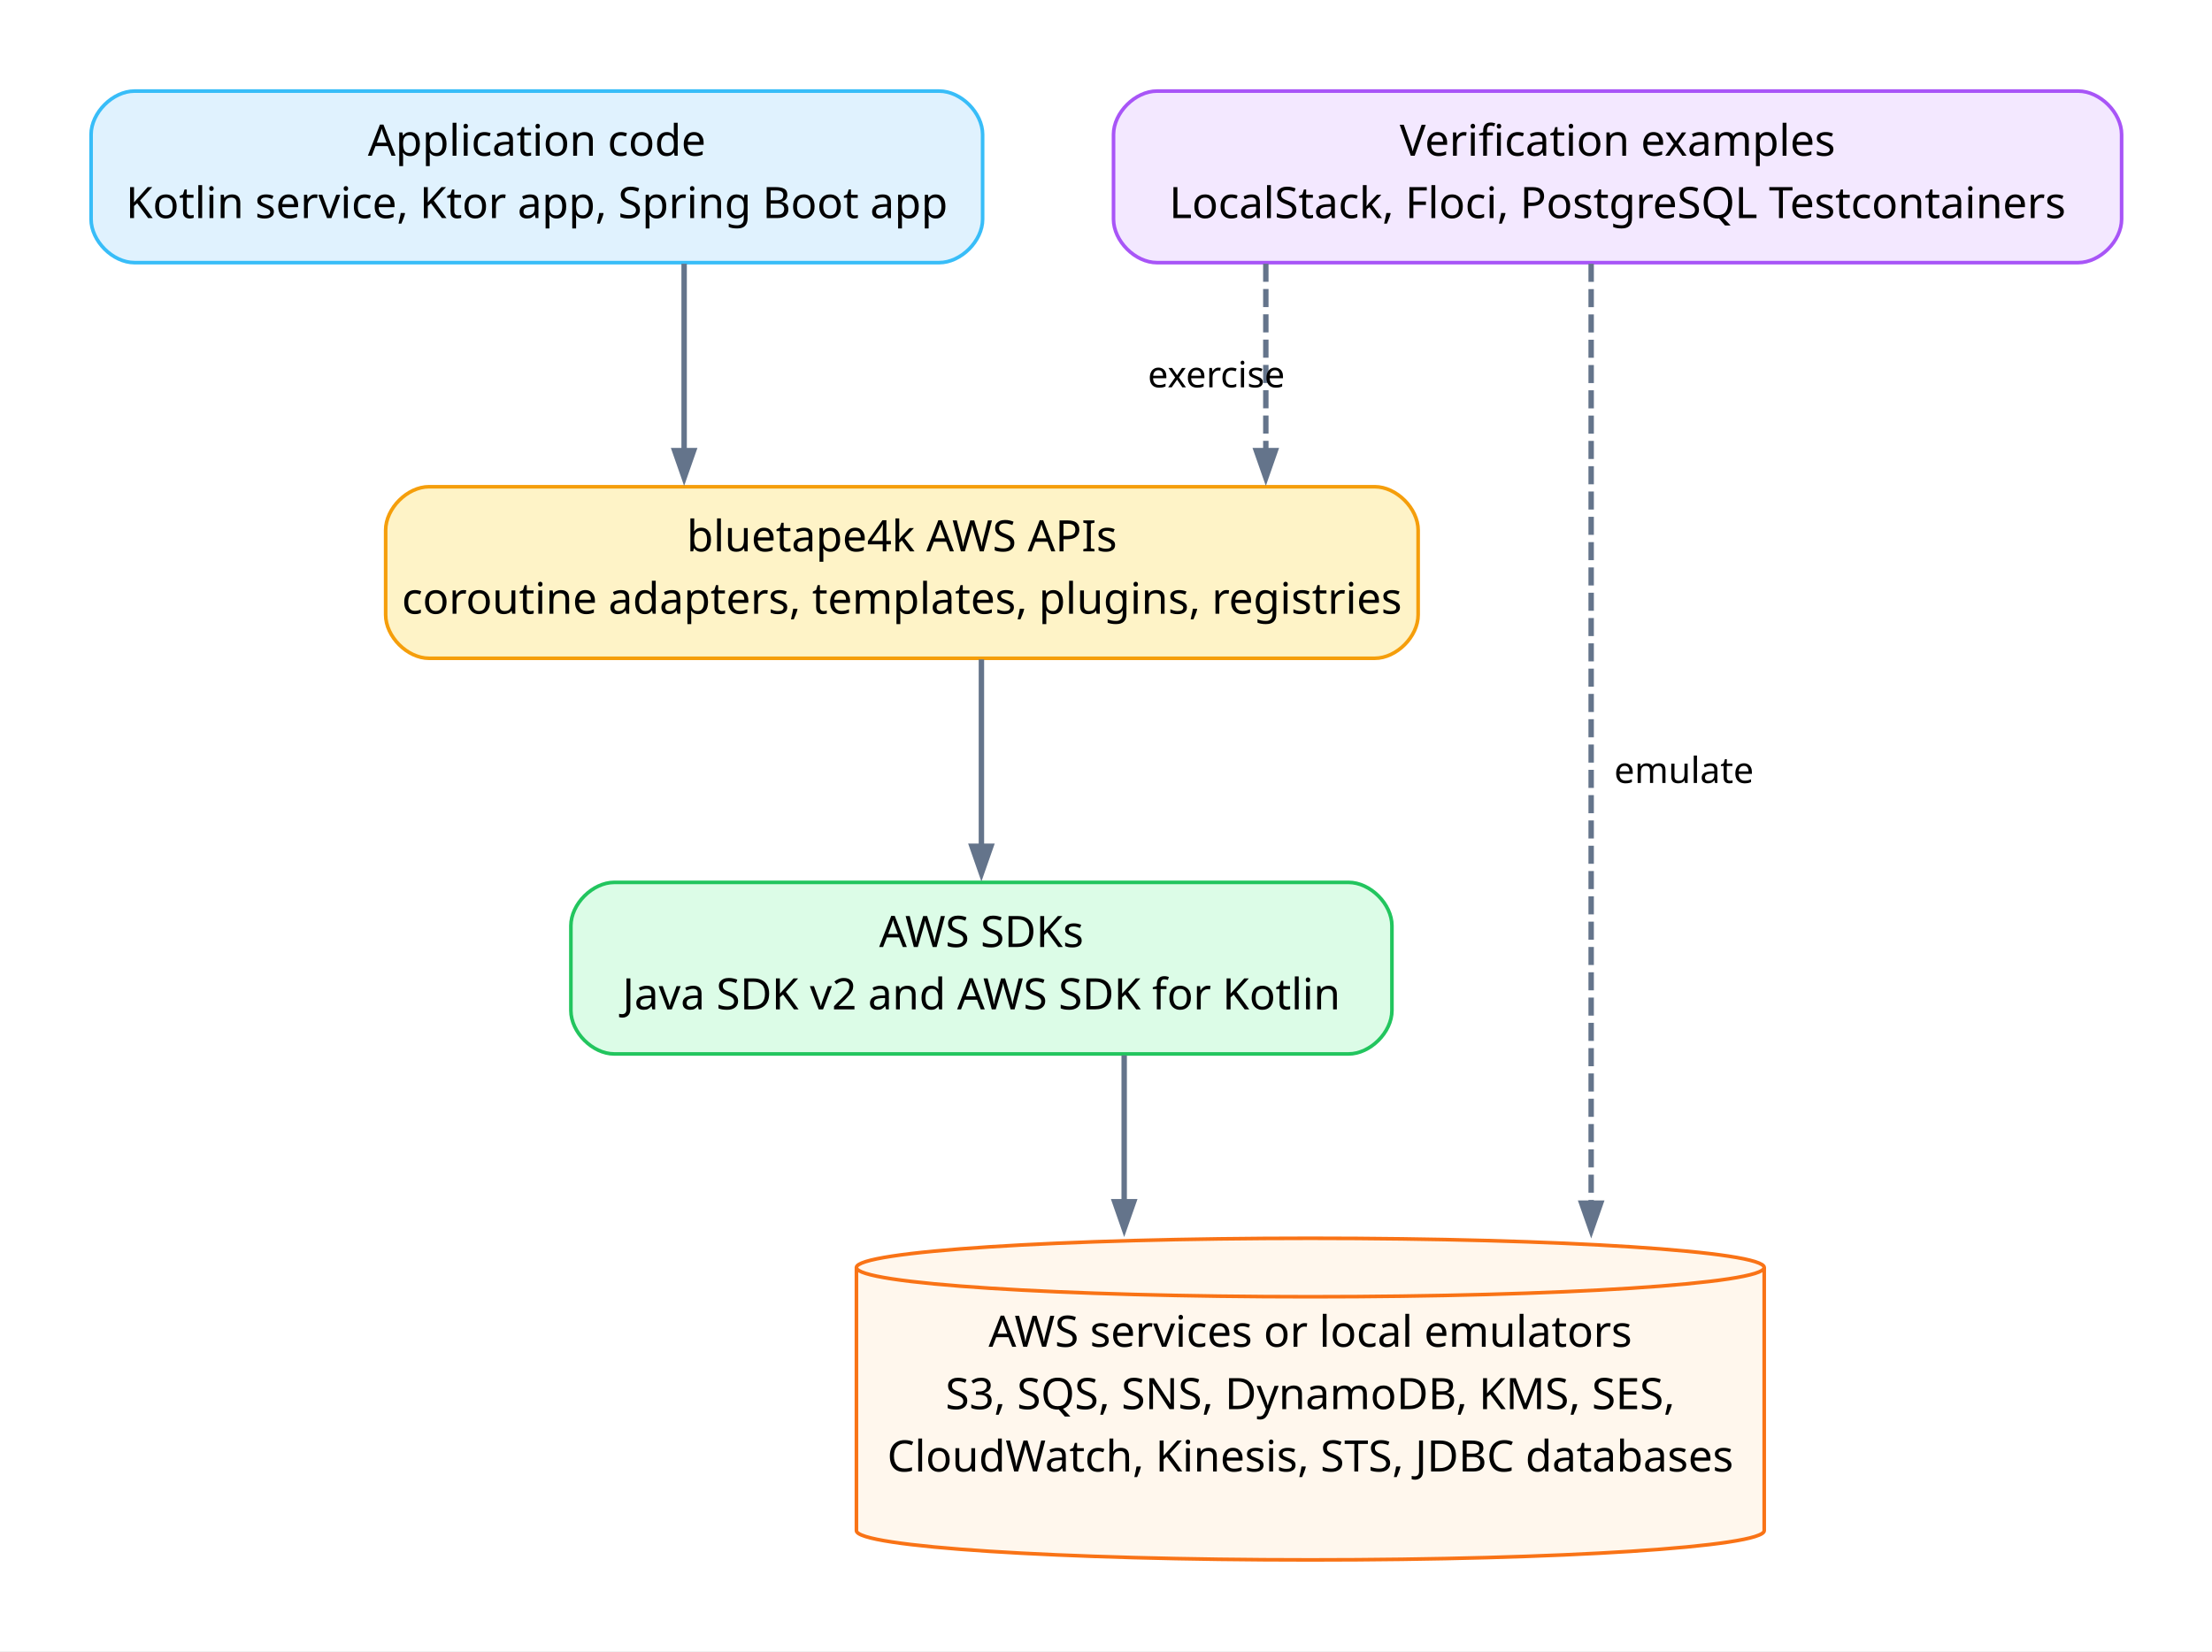
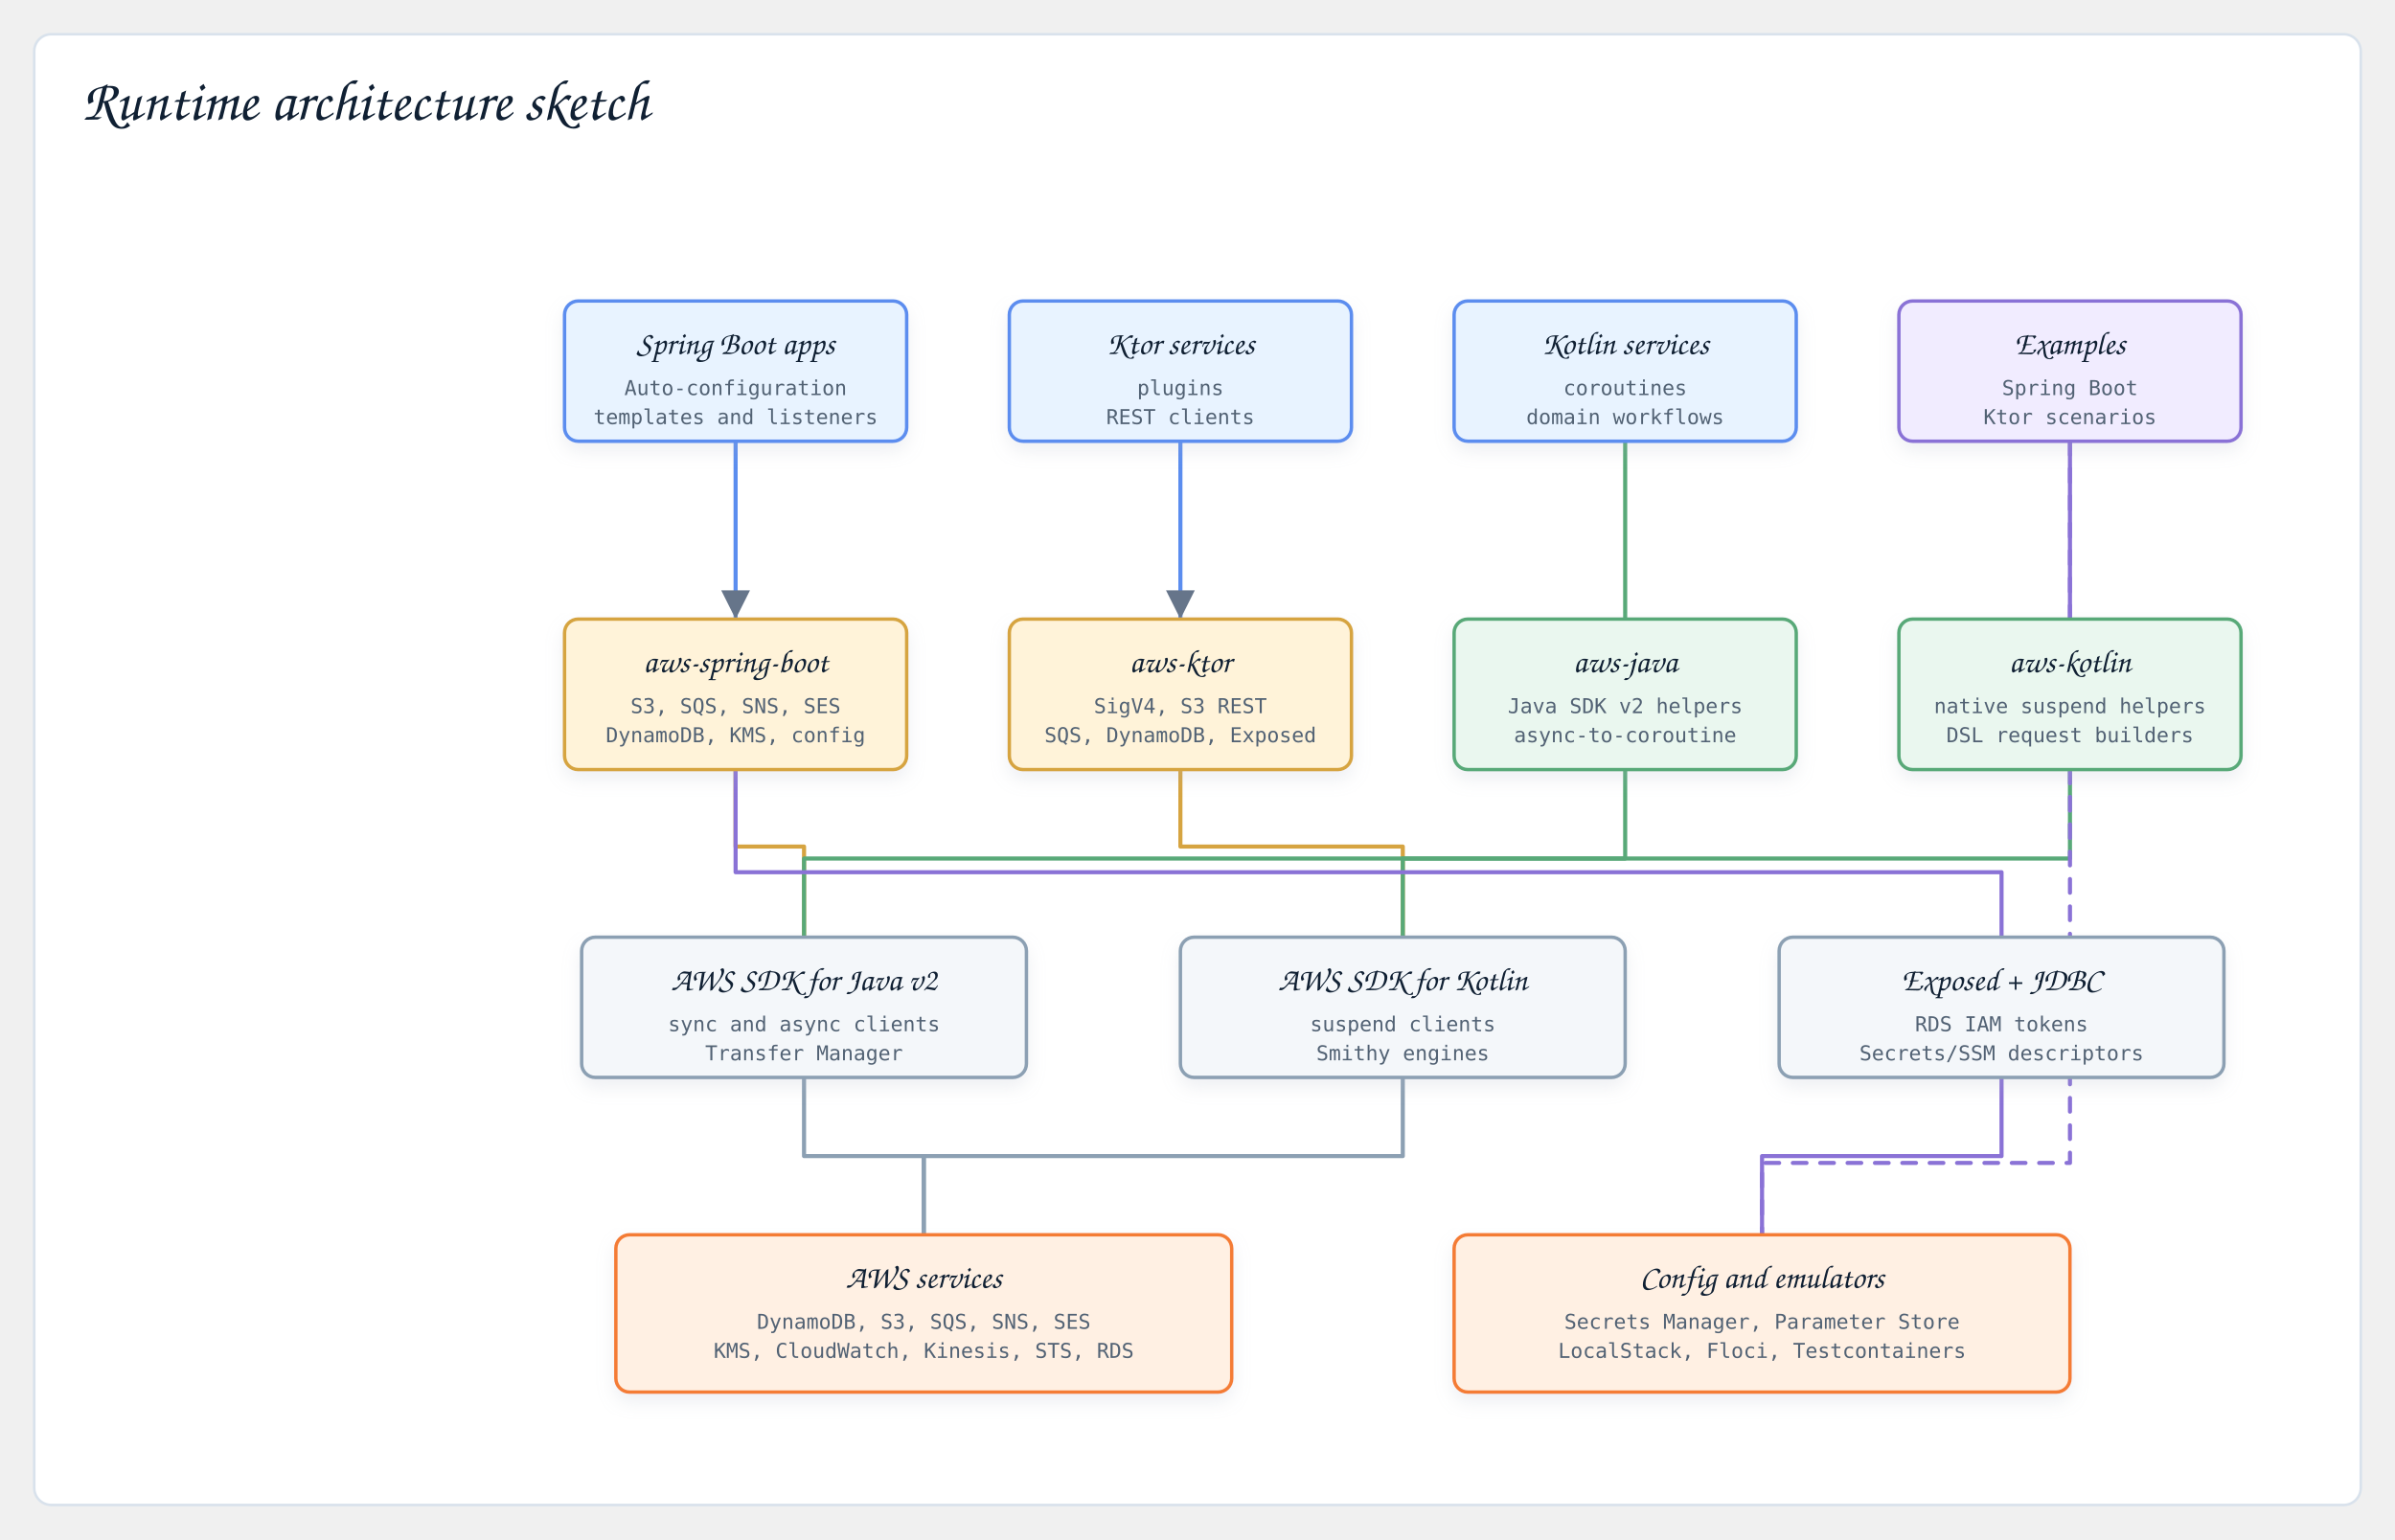
- <svg xmlns="http://www.w3.org/2000/svg" width="612pt" height="457pt" viewBox="0.00 0.00 612.00 457.00">
-   <g id="graph0" class="graph" transform="scale(1 1) rotate(0) translate(25.2 431.56)">
-     <polygon fill="#ffffff" stroke="none" points="-25.2,25.2 -25.2,-431.56 586.99,-431.56 586.99,25.2 -25.2,25.2" />
-     <g id="node1" class="node">
-       <path fill="#e0f2fe" stroke="#38bdf8" d="M234.66,-406.36C234.66,-406.36 12,-406.36 12,-406.36 6,-406.36 0,-400.36 0,-394.36 0,-394.36 0,-370.9 0,-370.9 0,-364.9 6,-358.9 12,-358.9 12,-358.9 234.66,-358.9 234.66,-358.9 240.66,-358.9 246.66,-364.9 246.66,-370.9 246.66,-370.9 246.66,-394.36 246.66,-394.36 246.66,-400.36 240.66,-406.36 234.66,-406.36" />
-       <text xml:space="preserve" text-anchor="middle" x="123.33" y="-388.48" font-family="Architects Daughter" font-size="12.00">Application code</text>
-       <text xml:space="preserve" text-anchor="middle" x="123.33" y="-371.23" font-family="Architects Daughter" font-size="12.00">Kotlin service, Ktor app, Spring Boot app</text>
-     </g>
-     <g id="node2" class="node">
-       <path fill="#fef3c7" stroke="#f59e0b" d="M355.16,-296.9C355.16,-296.9 93.5,-296.9 93.5,-296.9 87.5,-296.9 81.5,-290.9 81.5,-284.9 81.5,-284.9 81.5,-261.44 81.5,-261.44 81.5,-255.44 87.5,-249.44 93.5,-249.44 93.5,-249.44 355.16,-249.44 355.16,-249.44 361.16,-249.44 367.16,-255.44 367.16,-261.44 367.16,-261.44 367.16,-284.9 367.16,-284.9 367.16,-290.9 361.16,-296.9 355.16,-296.9" />
-       <text xml:space="preserve" text-anchor="middle" x="224.33" y="-279.02" font-family="Architects Daughter" font-size="12.00">bluetape4k AWS APIs</text>
-       <text xml:space="preserve" text-anchor="middle" x="224.33" y="-261.77" font-family="Architects Daughter" font-size="12.00">coroutine adapters, templates, plugins, registries</text>
-     </g>
-     <g id="edge1" class="edge">
-       <path fill="none" stroke="#64748b" stroke-width="1.5" d="M164.08,-358.6C164.08,-358.6 164.08,-306.9 164.08,-306.9" />
-       <polygon fill="#64748b" stroke="#64748b" stroke-width="1.5" points="166.71,-306.9 164.08,-299.4 161.46,-306.9 166.71,-306.9" />
-     </g>
-     <g id="node3" class="node">
-       <path fill="#dcfce7" stroke="#22c55e" d="M347.91,-187.44C347.91,-187.44 144.75,-187.44 144.75,-187.44 138.75,-187.44 132.75,-181.44 132.75,-175.44 132.75,-175.44 132.75,-151.98 132.75,-151.98 132.75,-145.98 138.75,-139.98 144.75,-139.98 144.75,-139.98 347.91,-139.98 347.91,-139.98 353.91,-139.98 359.91,-145.98 359.91,-151.98 359.91,-151.98 359.91,-175.44 359.91,-175.44 359.91,-181.44 353.91,-187.44 347.91,-187.44" />
-       <text xml:space="preserve" text-anchor="middle" x="246.33" y="-169.56" font-family="Architects Daughter" font-size="12.00">AWS SDKs</text>
-       <text xml:space="preserve" text-anchor="middle" x="246.33" y="-152.31" font-family="Architects Daughter" font-size="12.00">Java SDK v2 and AWS SDK for Kotlin</text>
-     </g>
-     <g id="edge2" class="edge">
-       <path fill="none" stroke="#64748b" stroke-width="1.5" d="M246.33,-249.14C246.33,-249.14 246.33,-197.44 246.33,-197.44" />
-       <polygon fill="#64748b" stroke="#64748b" stroke-width="1.5" points="248.96,-197.44 246.33,-189.94 243.71,-197.44 248.96,-197.44" />
-     </g>
-     <g id="node4" class="node">
-       <path fill="#fff7ed" stroke="#f97316" d="M462.91,-80.89C462.91,-85.35 406.62,-88.98 337.33,-88.98 268.04,-88.98 211.75,-85.35 211.75,-80.89 211.75,-80.89 211.75,-8.09 211.75,-8.09 211.75,-3.63 268.04,0 337.33,0 406.62,0 462.91,-3.63 462.91,-8.09 462.91,-8.09 462.91,-80.89 462.91,-80.89" />
-       <path fill="none" stroke="#f97316" d="M462.91,-80.89C462.91,-76.42 406.62,-72.8 337.33,-72.8 268.04,-72.8 211.75,-76.42 211.75,-80.89" />
-       <text xml:space="preserve" text-anchor="middle" x="337.33" y="-58.96" font-family="Architects Daughter" font-size="12.00">AWS services or local emulators</text>
-       <text xml:space="preserve" text-anchor="middle" x="337.33" y="-41.71" font-family="Architects Daughter" font-size="12.00">S3, SQS, SNS, DynamoDB, KMS, SES,</text>
-       <text xml:space="preserve" text-anchor="middle" x="337.33" y="-24.46" font-family="Architects Daughter" font-size="12.00">CloudWatch, Kinesis, STS, JDBC databases</text>
-     </g>
-     <g id="edge3" class="edge">
-       <path fill="none" stroke="#64748b" stroke-width="1.5" d="M285.83,-139.58C285.83,-139.58 285.83,-99.09 285.83,-99.09" />
-       <polygon fill="#64748b" stroke="#64748b" stroke-width="1.5" points="288.46,-99.09 285.83,-91.59 283.21,-99.09 288.46,-99.09" />
-     </g>
-     <g id="node5" class="node">
-       <path fill="#f3e8ff" stroke="#a855f7" d="M549.79,-406.36C549.79,-406.36 294.88,-406.36 294.88,-406.36 288.88,-406.36 282.88,-400.36 282.88,-394.36 282.88,-394.36 282.88,-370.9 282.88,-370.9 282.88,-364.9 288.88,-358.9 294.88,-358.9 294.88,-358.9 549.79,-358.9 549.79,-358.9 555.79,-358.9 561.79,-364.9 561.79,-370.9 561.79,-370.9 561.79,-394.36 561.79,-394.36 561.79,-400.36 555.79,-406.36 549.79,-406.36" />
-       <text xml:space="preserve" text-anchor="middle" x="422.33" y="-388.48" font-family="Architects Daughter" font-size="12.00">Verification examples</text>
-       <text xml:space="preserve" text-anchor="middle" x="422.33" y="-371.23" font-family="Architects Daughter" font-size="12.00">LocalStack, Floci, PostgreSQL Testcontainers</text>
-     </g>
-     <g id="edge4" class="edge">
-       <path fill="none" stroke="#64748b" stroke-width="1.5" stroke-dasharray="5,2" d="M325.02,-358.6C325.02,-358.6 325.02,-306.9 325.02,-306.9" />
-       <polygon fill="#64748b" stroke="#64748b" stroke-width="1.5" points="327.64,-306.9 325.02,-299.4 322.39,-306.9 327.64,-306.9" />
-       <text xml:space="preserve" text-anchor="middle" x="311.33" y="-324.4" font-family="Comic Mono" font-size="10.00">exercise</text>
-     </g>
-     <g id="edge5" class="edge">
-       <path fill="none" stroke="#64748b" stroke-width="1.5" stroke-dasharray="5,2" d="M415.03,-358.58C415.03,-358.58 415.03,-98.69 415.03,-98.69" />
-       <polygon fill="#64748b" stroke="#64748b" stroke-width="1.5" points="417.66,-98.69 415.04,-91.19 412.41,-98.69 417.66,-98.69" />
-       <text xml:space="preserve" text-anchor="middle" x="440.71" y="-214.94" font-family="Comic Mono" font-size="10.00">emulate</text>
-     </g>
+ <svg xmlns="http://www.w3.org/2000/svg" width="1400" height="900" viewBox="0 0 1400 900" role="img" aria-label="Runtime architecture sketch">
+   <defs>
+     <marker id="arrow-0" markerWidth="9" markerHeight="9" refX="8" refY="4.5" orient="auto" markerUnits="strokeWidth">
+       <path d="M1,1 L8,4.5 L1,8 Z" fill="#66758A" />
+     </marker>
+     <filter id="shadow" x="-10%" y="-10%" width="120%" height="130%">
+       <feDropShadow dx="0" dy="5" stdDeviation="5" flood-color="#AAB7C6" flood-opacity="0.20" />
+     </filter>
+   </defs>
+   <style>
+ svg{background:#F5F7FA}
+   .frame{fill:#FFFFFF;stroke:#D9E2EC;stroke-width:1.5}
+   .title{font-family:"Architects Daughter","Comic Sans MS",cursive;font-size:34px;fill:#102033}
+   .subtitle,.detail,.footer-detail,.layer-label{font-family:"Comic Mono","SFMono-Regular",Menlo,monospace;fill:#526274}
+   .subtitle{font-size:14px}
+   .card-title,.layer-title{font-family:"Architects Daughter","Comic Sans MS",cursive;fill:#102033}
+   .card-title{font-size:19px}
+   .layer-title{font-size:22px}
+   .detail{font-size:12px}
+   .tiny{font-family:"Comic Mono","SFMono-Regular",Menlo,monospace;font-size:10px;fill:#526274}
+   .chip{font-family:"Comic Mono","SFMono-Regular",Menlo,monospace;font-size:10px;fill:#243447}
+   .card{stroke-width:2;filter:url(#shadow)}
+   .layer{stroke-width:1.5;fill:#FFFFFF}
+   .edge{fill:none;stroke-width:2.4;stroke-linecap:round;stroke-linejoin:round}
+   .edge-label{font-family:"Comic Mono","SFMono-Regular",Menlo,monospace;font-size:11px;fill:#344456}
+   .label-bg{fill:#FFFFFF;stroke:#D9E2EC}
+   .footer{fill:#0E2238;stroke:#0E2238}
+   .footer-title{font-family:"Architects Daughter","Comic Sans MS",cursive;font-size:16px;fill:#FFFFFF}
+   .footer-detail{font-size:11px;fill:#DDE7F2}
+ </style>
+   <rect x="20" y="20" width="1360" height="860" rx="10" class="frame" />
+   <text class="title" x="48" y="70">Runtime architecture sketch</text>
+   <g>
+     <path class="edge" d="M430.0 258.0 L430.0 300.0 L430.0 300.0 L430.0 362.0" stroke="#5B8DEF" marker-end="url(#arrow-0)" />
+   </g>
+   <g>
+     <path class="edge" d="M690.0 258.0 L690.0 300.0 L690.0 300.0 L690.0 362.0" stroke="#5B8DEF" marker-end="url(#arrow-0)" />
+   </g>
+   <g>
+     <path class="edge" d="M950.0 258.0 L950.0 300.0 L950.0 300.0 L950.0 362.0" stroke="#58A978" marker-end="url(#arrow-1)" />
+   </g>
+   <g>
+     <path class="edge" d="M1210.0 258.0 L1210.0 300.0 L1210.0 300.0 L1210.0 362.0" stroke="#8A72D6" marker-end="url(#arrow-2)" />
+   </g>
+   <g>
+     <path class="edge" d="M430.0 450.0 L430.0 495.0 L470.0 495.0 L470.0 548.0" stroke="#D6A441" marker-end="url(#arrow-3)" />
+   </g>
+   <g>
+     <path class="edge" d="M690.0 450.0 L690.0 495.0 L820.0 495.0 L820.0 548.0" stroke="#D6A441" marker-end="url(#arrow-3)" />
+   </g>
+   <g>
+     <path class="edge" d="M950.0 450.0 L950.0 502.0 L470.0 502.0 L470.0 548.0" stroke="#58A978" marker-end="url(#arrow-1)" />
+   </g>
+   <g>
+     <path class="edge" d="M1210.0 450.0 L1210.0 502.0 L820.0 502.0 L820.0 548.0" stroke="#58A978" marker-end="url(#arrow-1)" />
+   </g>
+   <g>
+     <path class="edge" d="M430.0 450.0 L430.0 510.0 L1170.0 510.0 L1170.0 548.0" stroke="#8A72D6" marker-end="url(#arrow-2)" />
+   </g>
+   <g>
+     <path class="edge" d="M470.0 630.0 L470.0 676.0 L540.0 676.0 L540.0 722.0" stroke="#8CA0B3" marker-end="url(#arrow-4)" />
+   </g>
+   <g>
+     <path class="edge" d="M820.0 630.0 L820.0 676.0 L540.0 676.0 L540.0 722.0" stroke="#8CA0B3" marker-end="url(#arrow-4)" />
+   </g>
+   <g>
+     <path class="edge" d="M1170.0 630.0 L1170.0 676.0 L1030.0 676.0 L1030.0 722.0" stroke="#8A72D6" marker-end="url(#arrow-2)" />
+   </g>
+   <g>
+     <path class="edge" d="M1210.0 258.0 L1210.0 680.0 L1030.0 680.0 L1030.0 722.0" stroke="#8A72D6" marker-end="url(#arrow-2)" stroke-dasharray="8 8" />
+   </g>
+   <g id="spring">
+     <rect class="card" x="330.0" y="176.0" width="200.0" height="82.0" rx="8" fill="#E8F3FF" stroke="#5B8DEF" />
+     <text class="card-title" x="430.0" y="207.0" text-anchor="middle">Spring Boot apps</text>
+     <text class="detail" x="430.0" y="231.0" text-anchor="middle">Auto-configuration</text>
+     <text class="detail" x="430.0" y="248.0" text-anchor="middle">templates and listeners</text>
+   </g>
+   <g id="ktor">
+     <rect class="card" x="590.0" y="176.0" width="200.0" height="82.0" rx="8" fill="#E8F3FF" stroke="#5B8DEF" />
+     <text class="card-title" x="690.0" y="207.0" text-anchor="middle">Ktor services</text>
+     <text class="detail" x="690.0" y="231.0" text-anchor="middle">plugins</text>
+     <text class="detail" x="690.0" y="248.0" text-anchor="middle">REST clients</text>
+   </g>
+   <g id="kotlin_app">
+     <rect class="card" x="850.0" y="176.0" width="200.0" height="82.0" rx="8" fill="#E8F3FF" stroke="#5B8DEF" />
+     <text class="card-title" x="950.0" y="207.0" text-anchor="middle">Kotlin services</text>
+     <text class="detail" x="950.0" y="231.0" text-anchor="middle">coroutines</text>
+     <text class="detail" x="950.0" y="248.0" text-anchor="middle">domain workflows</text>
+   </g>
+   <g id="examples">
+     <rect class="card" x="1110.0" y="176.0" width="200.0" height="82.0" rx="8" fill="#F1ECFF" stroke="#8A72D6" />
+     <text class="card-title" x="1210.0" y="207.0" text-anchor="middle">Examples</text>
+     <text class="detail" x="1210.0" y="231.0" text-anchor="middle">Spring Boot</text>
+     <text class="detail" x="1210.0" y="248.0" text-anchor="middle">Ktor scenarios</text>
+   </g>
+   <g id="spring_mod">
+     <rect class="card" x="330.0" y="362.0" width="200.0" height="88.0" rx="8" fill="#FFF3D9" stroke="#D6A441" />
+     <text class="card-title" x="430.0" y="393.0" text-anchor="middle">aws-spring-boot</text>
+     <text class="detail" x="430.0" y="417.0" text-anchor="middle">S3, SQS, SNS, SES</text>
+     <text class="detail" x="430.0" y="434.0" text-anchor="middle">DynamoDB, KMS, config</text>
+   </g>
+   <g id="ktor_mod">
+     <rect class="card" x="590.0" y="362.0" width="200.0" height="88.0" rx="8" fill="#FFF3D9" stroke="#D6A441" />
+     <text class="card-title" x="690.0" y="393.0" text-anchor="middle">aws-ktor</text>
+     <text class="detail" x="690.0" y="417.0" text-anchor="middle">SigV4, S3 REST</text>
+     <text class="detail" x="690.0" y="434.0" text-anchor="middle">SQS, DynamoDB, Exposed</text>
+   </g>
+   <g id="java_mod">
+     <rect class="card" x="850.0" y="362.0" width="200.0" height="88.0" rx="8" fill="#EAF7EF" stroke="#58A978" />
+     <text class="card-title" x="950.0" y="393.0" text-anchor="middle">aws-java</text>
+     <text class="detail" x="950.0" y="417.0" text-anchor="middle">Java SDK v2 helpers</text>
+     <text class="detail" x="950.0" y="434.0" text-anchor="middle">async-to-coroutine</text>
+   </g>
+   <g id="kotlin_mod">
+     <rect class="card" x="1110.0" y="362.0" width="200.0" height="88.0" rx="8" fill="#EAF7EF" stroke="#58A978" />
+     <text class="card-title" x="1210.0" y="393.0" text-anchor="middle">aws-kotlin</text>
+     <text class="detail" x="1210.0" y="417.0" text-anchor="middle">native suspend helpers</text>
+     <text class="detail" x="1210.0" y="434.0" text-anchor="middle">DSL request builders</text>
+   </g>
+   <g id="sdk_java">
+     <rect class="card" x="340.0" y="548.0" width="260.0" height="82.0" rx="8" fill="#F4F7FA" stroke="#8CA0B3" />
+     <text class="card-title" x="470.0" y="579.0" text-anchor="middle">AWS SDK for Java v2</text>
+     <text class="detail" x="470.0" y="603.0" text-anchor="middle">sync and async clients</text>
+     <text class="detail" x="470.0" y="620.0" text-anchor="middle">Transfer Manager</text>
+   </g>
+   <g id="sdk_kotlin">
+     <rect class="card" x="690.0" y="548.0" width="260.0" height="82.0" rx="8" fill="#F4F7FA" stroke="#8CA0B3" />
+     <text class="card-title" x="820.0" y="579.0" text-anchor="middle">AWS SDK for Kotlin</text>
+     <text class="detail" x="820.0" y="603.0" text-anchor="middle">suspend clients</text>
+     <text class="detail" x="820.0" y="620.0" text-anchor="middle">Smithy engines</text>
+   </g>
+   <g id="exposed">
+     <rect class="card" x="1040.0" y="548.0" width="260.0" height="82.0" rx="8" fill="#F4F7FA" stroke="#8CA0B3" />
+     <text class="card-title" x="1170.0" y="579.0" text-anchor="middle">Exposed + JDBC</text>
+     <text class="detail" x="1170.0" y="603.0" text-anchor="middle">RDS IAM tokens</text>
+     <text class="detail" x="1170.0" y="620.0" text-anchor="middle">Secrets/SSM descriptors</text>
+   </g>
+   <g id="services">
+     <rect class="card" x="360.0" y="722.0" width="360.0" height="92.0" rx="8" fill="#FFF0E3" stroke="#F47B36" />
+     <text class="card-title" x="540.0" y="753.0" text-anchor="middle">AWS services</text>
+     <text class="detail" x="540.0" y="777.0" text-anchor="middle">DynamoDB, S3, SQS, SNS, SES</text>
+     <text class="detail" x="540.0" y="794.0" text-anchor="middle">KMS, CloudWatch, Kinesis, STS, RDS</text>
+   </g>
+   <g id="config">
+     <rect class="card" x="850.0" y="722.0" width="360.0" height="92.0" rx="8" fill="#FFF0E3" stroke="#F47B36" />
+     <text class="card-title" x="1030.0" y="753.0" text-anchor="middle">Config and emulators</text>
+     <text class="detail" x="1030.0" y="777.0" text-anchor="middle">Secrets Manager, Parameter Store</text>
+     <text class="detail" x="1030.0" y="794.0" text-anchor="middle">LocalStack, Floci, Testcontainers</text>
  </g>
</svg>
